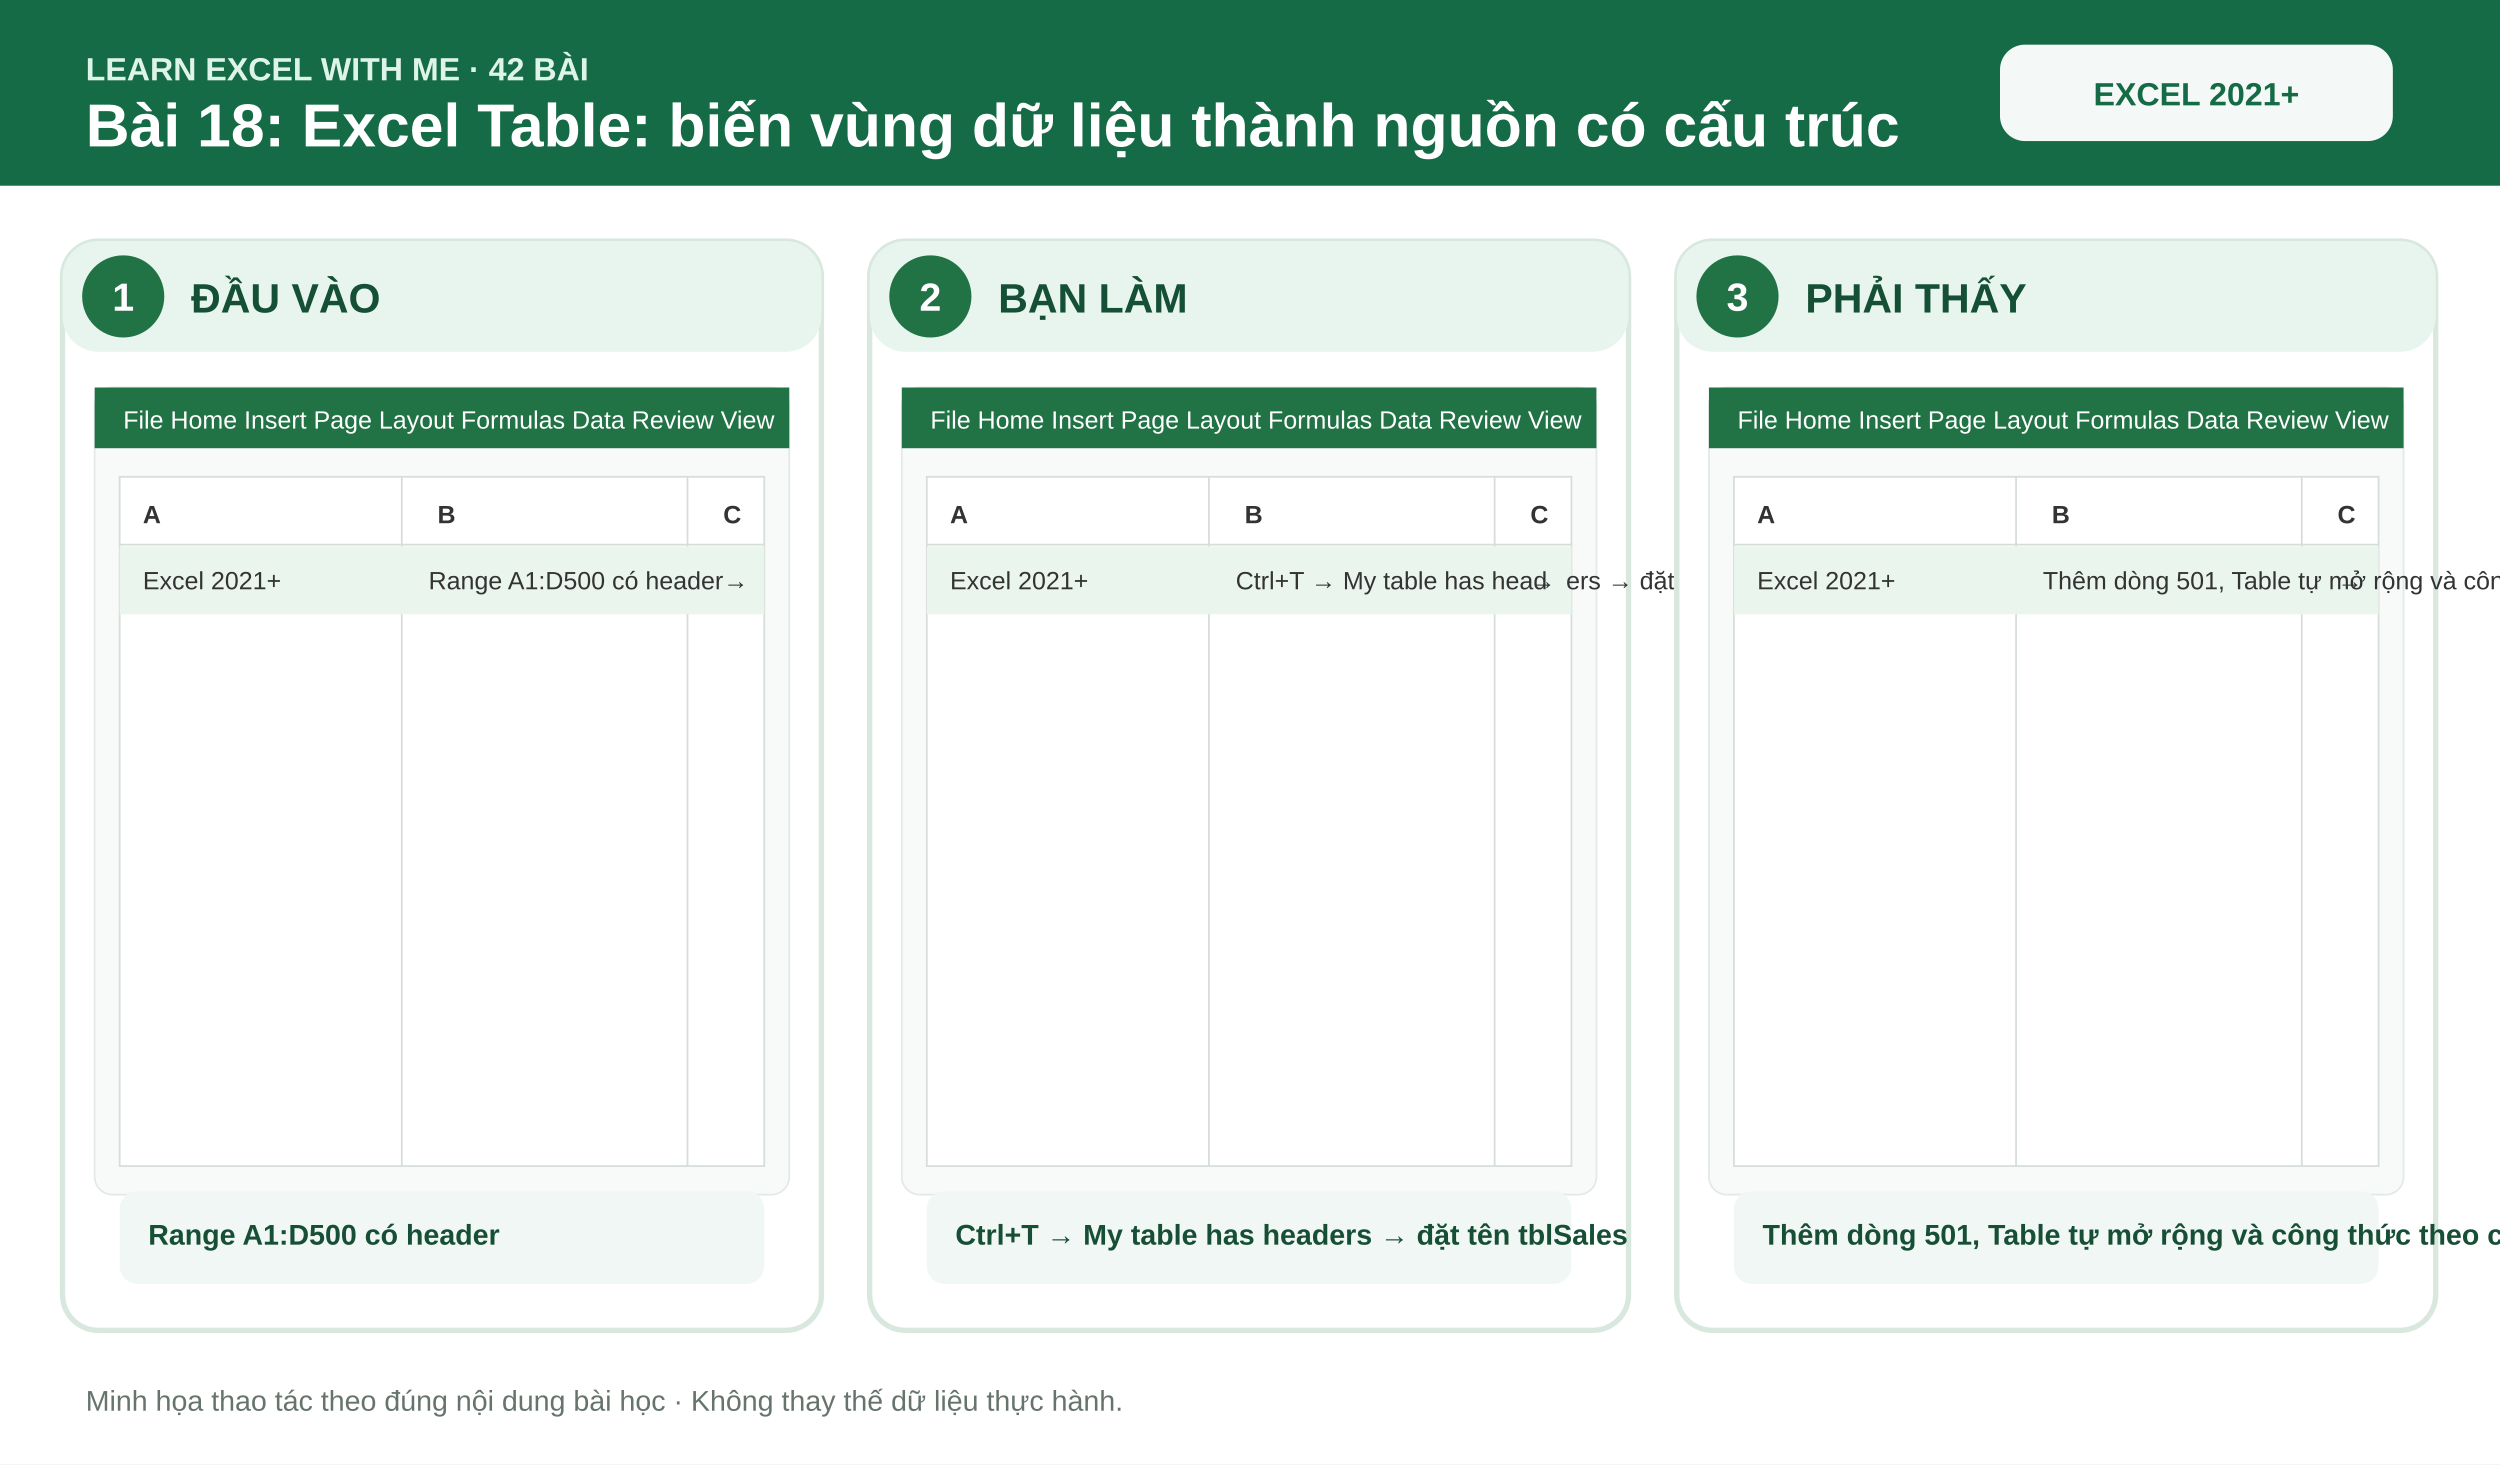
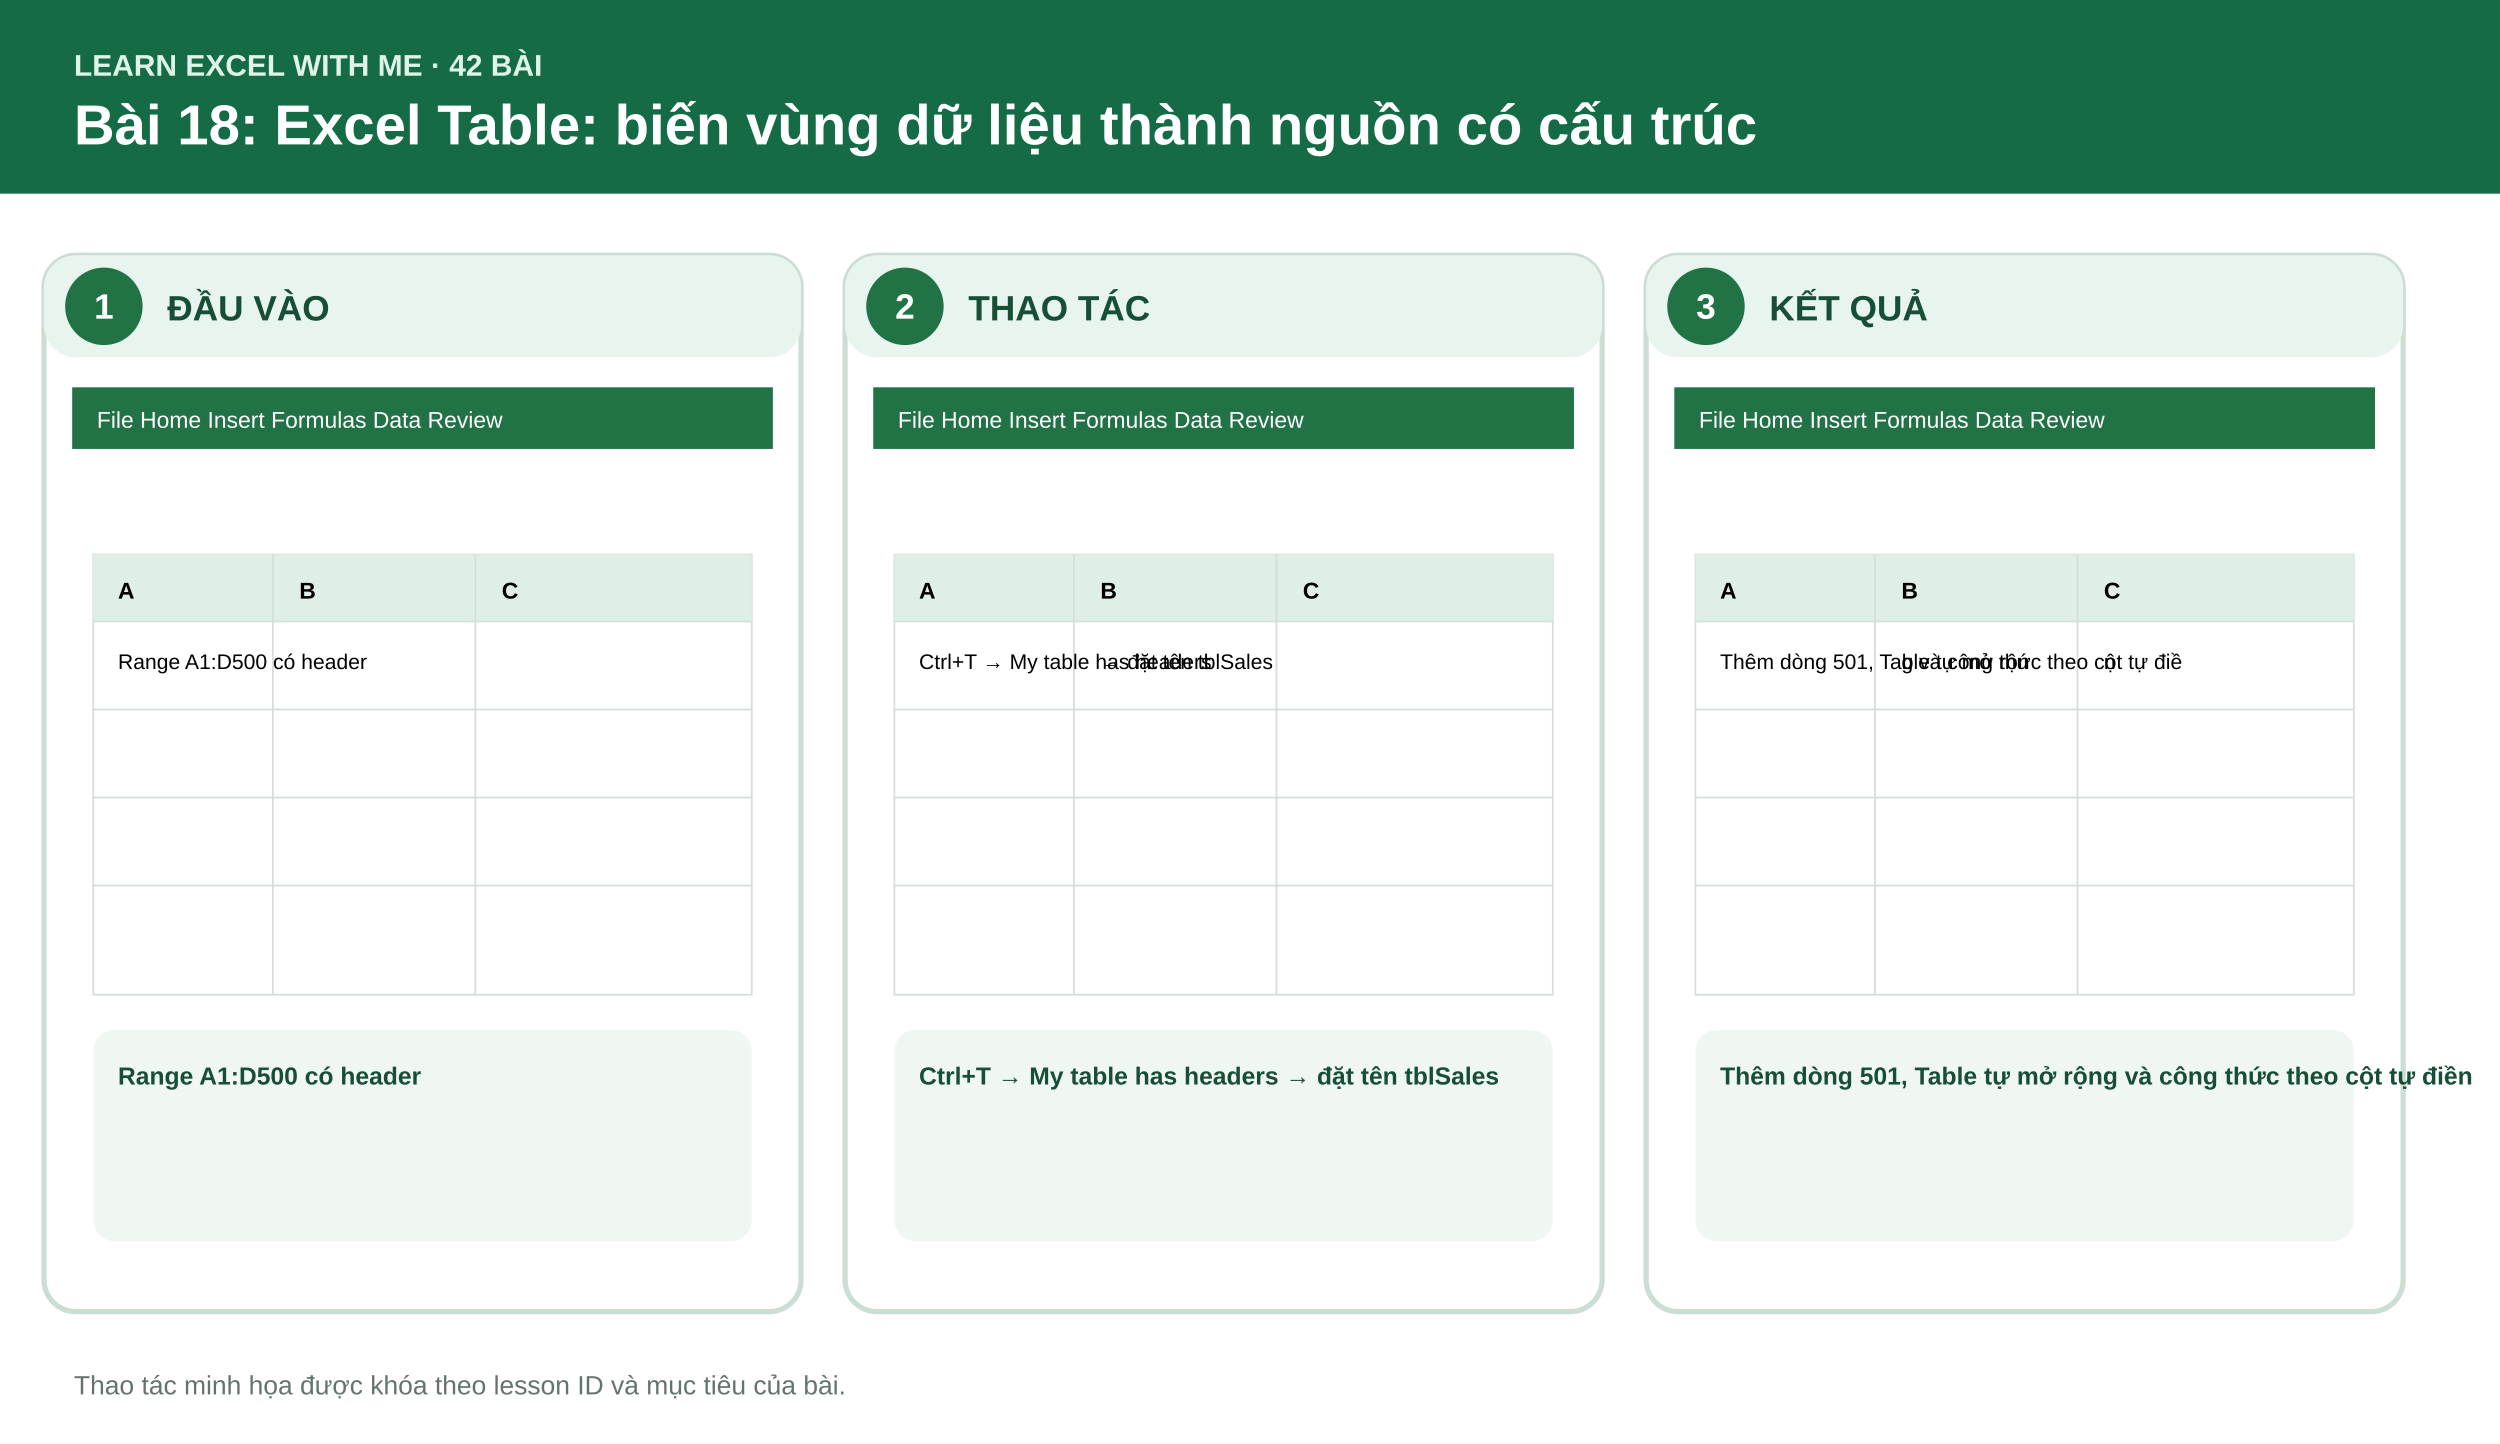
- <svg xmlns="http://www.w3.org/2000/svg" width="1400" height="820" viewBox="0 0 1400 820">
-   <rect width="1400" height="820" fill="#fff" />
-   <rect x="0" y="0" width="1400" height="104" fill="#146b45" />
-   <text x="48" y="45" font-family="Arial" font-size="18" font-weight="700" fill="#dff4e8">LEARN EXCEL WITH ME · 42 BÀI</text>
-   <text x="48" y="82" font-family="Arial" font-size="34" font-weight="700" fill="#fff">Bài 18: Excel Table: biến vùng dữ liệu thành nguồn có cấu trúc</text>
-   <rect x="1120" y="25" width="220" height="54" rx="14" fill="#fff" opacity=".95" />
-   <text x="1230" y="59" text-anchor="middle" font-family="Arial" font-size="18" font-weight="700" fill="#146b45">EXCEL 2021+</text>
-   <rect x="35" y="135" width="425" height="610" rx="20" fill="#fff" stroke="#d8e8df" stroke-width="3" />
-   <rect x="35" y="135" width="425" height="62" rx="20" fill="#e8f5ee" />
-   <circle cx="69" cy="166" r="23" fill="#217346" />
-   <text x="69" y="174" text-anchor="middle" font-family="Arial" font-size="22" font-weight="700" fill="#fff">1</text>
-   <text x="107" y="175" font-family="Arial" font-size="23" font-weight="700" fill="#154f35">ĐẦU VÀO</text>
-   <rect x="53" y="217" width="389" height="452" rx="10" fill="#f8faf9" stroke="#e3e9e6" />
-   <rect x="53" y="217" width="389" height="34" fill="#217346" />
-   <text x="69" y="240" font-family="Arial" font-size="14" fill="#fff">File  Home  Insert  Page Layout  Formulas  Data  Review  View</text>
-   <rect x="67" y="267" width="361" height="386" fill="#fff" stroke="#d7ddd9" />
-   <line x1="67" y1="305" x2="428" y2="305" stroke="#d7ddd9" />
-   <line x1="225" y1="267" x2="225" y2="653" stroke="#d7ddd9" />
-   <line x1="385" y1="267" x2="385" y2="653" stroke="#d7ddd9" />
-   <line x1="545" y1="267" x2="545" y2="653" stroke="#d7ddd9" />
-   <text x="80" y="293" font-family="Arial" font-size="14" font-weight="700" fill="#333">A</text>
-   <text x="245" y="293" font-family="Arial" font-size="14" font-weight="700" fill="#333">B</text>
-   <text x="405" y="293" font-family="Arial" font-size="14" font-weight="700" fill="#333">C</text>
-   <text x="565" y="293" font-family="Arial" font-size="14" font-weight="700" fill="#333">D</text>
-   <rect x="67" y="306" width="361" height="38" fill="#eaf5ee" />
-   <text x="80" y="330" font-family="Arial" font-size="14" fill="#333">Excel 2021+</text>
-   <text x="240" y="330" font-family="Arial" font-size="14" fill="#333">Range A1:D500 có header</text>
-   <text x="405" y="330" font-family="Arial" font-size="14" fill="#333">→</text>
-   <text x="425" y="330" font-family="Arial" font-size="14" fill="#333" />
-   <rect x="67" y="667" width="361" height="52" rx="10" fill="#f1f7f4" />
-   <text x="83" y="697" font-family="Arial" font-size="16" font-weight="700" fill="#174f36">Range A1:D500 có header</text>
-   <rect x="487" y="135" width="425" height="610" rx="20" fill="#fff" stroke="#d8e8df" stroke-width="3" />
-   <rect x="487" y="135" width="425" height="62" rx="20" fill="#e8f5ee" />
-   <circle cx="521" cy="166" r="23" fill="#217346" />
-   <text x="521" y="174" text-anchor="middle" font-family="Arial" font-size="22" font-weight="700" fill="#fff">2</text>
-   <text x="559" y="175" font-family="Arial" font-size="23" font-weight="700" fill="#154f35">BẠN LÀM</text>
-   <rect x="505" y="217" width="389" height="452" rx="10" fill="#f8faf9" stroke="#e3e9e6" />
-   <rect x="505" y="217" width="389" height="34" fill="#217346" />
-   <text x="521" y="240" font-family="Arial" font-size="14" fill="#fff">File  Home  Insert  Page Layout  Formulas  Data  Review  View</text>
-   <rect x="519" y="267" width="361" height="386" fill="#fff" stroke="#d7ddd9" />
-   <line x1="519" y1="305" x2="880" y2="305" stroke="#d7ddd9" />
-   <line x1="677" y1="267" x2="677" y2="653" stroke="#d7ddd9" />
-   <line x1="837" y1="267" x2="837" y2="653" stroke="#d7ddd9" />
-   <line x1="997" y1="267" x2="997" y2="653" stroke="#d7ddd9" />
-   <text x="532" y="293" font-family="Arial" font-size="14" font-weight="700" fill="#333">A</text>
-   <text x="697" y="293" font-family="Arial" font-size="14" font-weight="700" fill="#333">B</text>
-   <text x="857" y="293" font-family="Arial" font-size="14" font-weight="700" fill="#333">C</text>
-   <text x="1017" y="293" font-family="Arial" font-size="14" font-weight="700" fill="#333">D</text>
-   <rect x="519" y="306" width="361" height="38" fill="#eaf5ee" />
-   <text x="532" y="330" font-family="Arial" font-size="14" fill="#333">Excel 2021+</text>
-   <text x="692" y="330" font-family="Arial" font-size="14" fill="#333">Ctrl+T → My table has head</text>
-   <text x="857" y="330" font-family="Arial" font-size="14" fill="#333">→</text>
-   <text x="877" y="330" font-family="Arial" font-size="14" fill="#333">ers → đặt tên tblSales</text>
-   <rect x="519" y="667" width="361" height="52" rx="10" fill="#f1f7f4" />
-   <text x="535" y="697" font-family="Arial" font-size="16" font-weight="700" fill="#174f36">Ctrl+T → My table has headers → đặt tên tblSales</text>
-   <rect x="939" y="135" width="425" height="610" rx="20" fill="#fff" stroke="#d8e8df" stroke-width="3" />
-   <rect x="939" y="135" width="425" height="62" rx="20" fill="#e8f5ee" />
-   <circle cx="973" cy="166" r="23" fill="#217346" />
-   <text x="973" y="174" text-anchor="middle" font-family="Arial" font-size="22" font-weight="700" fill="#fff">3</text>
-   <text x="1011" y="175" font-family="Arial" font-size="23" font-weight="700" fill="#154f35">PHẢI THẤY</text>
-   <rect x="957" y="217" width="389" height="452" rx="10" fill="#f8faf9" stroke="#e3e9e6" />
-   <rect x="957" y="217" width="389" height="34" fill="#217346" />
-   <text x="973" y="240" font-family="Arial" font-size="14" fill="#fff">File  Home  Insert  Page Layout  Formulas  Data  Review  View</text>
-   <rect x="971" y="267" width="361" height="386" fill="#fff" stroke="#d7ddd9" />
-   <line x1="971" y1="305" x2="1332" y2="305" stroke="#d7ddd9" />
-   <line x1="1129" y1="267" x2="1129" y2="653" stroke="#d7ddd9" />
-   <line x1="1289" y1="267" x2="1289" y2="653" stroke="#d7ddd9" />
-   <line x1="1449" y1="267" x2="1449" y2="653" stroke="#d7ddd9" />
-   <text x="984" y="293" font-family="Arial" font-size="14" font-weight="700" fill="#333">A</text>
-   <text x="1149" y="293" font-family="Arial" font-size="14" font-weight="700" fill="#333">B</text>
-   <text x="1309" y="293" font-family="Arial" font-size="14" font-weight="700" fill="#333">C</text>
-   <text x="1469" y="293" font-family="Arial" font-size="14" font-weight="700" fill="#333">D</text>
-   <rect x="971" y="306" width="361" height="38" fill="#eaf5ee" />
-   <text x="984" y="330" font-family="Arial" font-size="14" fill="#333">Excel 2021+</text>
-   <text x="1144" y="330" font-family="Arial" font-size="14" fill="#333">Thêm dòng 501, Table tự mở</text>
-   <text x="1309" y="330" font-family="Arial" font-size="14" fill="#333">→</text>
-   <text x="1329" y="330" font-family="Arial" font-size="14" fill="#333"> rộng và công thức theo cộ</text>
-   <rect x="971" y="667" width="361" height="52" rx="10" fill="#f1f7f4" />
-   <text x="987" y="697" font-family="Arial" font-size="16" font-weight="700" fill="#174f36">Thêm dòng 501, Table tự mở rộng và công thức theo cột tự điền</text>
-   <text x="48" y="790" font-family="Arial" font-size="16" fill="#66746c">Minh họa thao tác theo đúng nội dung bài học · Không thay thế dữ liệu thực hành.</text>
+ <svg xmlns="http://www.w3.org/2000/svg" width="1420" height="820">
+   <rect width="1420" height="820" fill="#fff" />
+   <rect width="1420" height="110" fill="#146b45" />
+   <text x="42" y="43" font-family="Arial" font-size="17" font-weight="700" fill="#dff4e8">LEARN EXCEL WITH ME · 42 BÀI</text>
+   <text x="42" y="82" font-family="Arial" font-size="32" font-weight="700" fill="#fff">Bài 18: Excel Table: biến vùng dữ liệu thành nguồn có cấu trúc</text>
+   <g>
+     <rect x="25" y="145" width="430" height="600" rx="18" fill="#fff" stroke="#cbded4" stroke-width="3" />
+     <rect x="25" y="145" width="430" height="58" rx="18" fill="#e8f5ee" />
+     <circle cx="59" cy="174" r="22" fill="#217346" />
+     <text x="59" y="181" text-anchor="middle" font-family="Arial" font-size="20" font-weight="700" fill="#fff">1</text>
+     <text x="95" y="182" font-family="Arial" font-size="20" font-weight="700" fill="#174f36">ĐẦU VÀO</text>
+     <rect x="41" y="220" width="398" height="35" fill="#217346" />
+     <text x="55" y="243" font-family="Arial" font-size="13" fill="#fff">File  Home  Insert  Formulas  Data  Review</text>
+     <rect x="53" y="315" width="374" height="250" fill="#fff" stroke="#d6ded9" />
+     <rect x="53" y="315" width="374" height="38" fill="#dfeee7" />
+     <path d="M53 353h374M53 403h374M53 453h374M53 503h374M155 315v250M270 315v250" stroke="#d6ded9" />
+     <text x="67" y="340" font-family="Arial" font-size="13" font-weight="700">A</text>
+     <text x="170" y="340" font-family="Arial" font-size="13" font-weight="700">B</text>
+     <text x="285" y="340" font-family="Arial" font-size="13" font-weight="700">C</text>
+     <text x="67" y="380" font-family="Arial" font-size="12">Range A1:D500 có header</text>
+     <text x="170" y="380" font-family="Arial" font-size="12" />
+     <text x="285" y="380" font-family="Arial" font-size="12" />
+     <rect x="53" y="585" width="374" height="120" rx="12" fill="#f0f7f3" />
+     <text x="67" y="616" font-family="Arial" font-size="14" font-weight="700" fill="#174f36">Range A1:D500 có header</text>
+   </g>
+   <g>
+     <rect x="480" y="145" width="430" height="600" rx="18" fill="#fff" stroke="#cbded4" stroke-width="3" />
+     <rect x="480" y="145" width="430" height="58" rx="18" fill="#e8f5ee" />
+     <circle cx="514" cy="174" r="22" fill="#217346" />
+     <text x="514" y="181" text-anchor="middle" font-family="Arial" font-size="20" font-weight="700" fill="#fff">2</text>
+     <text x="550" y="182" font-family="Arial" font-size="20" font-weight="700" fill="#174f36">THAO TÁC</text>
+     <rect x="496" y="220" width="398" height="35" fill="#217346" />
+     <text x="510" y="243" font-family="Arial" font-size="13" fill="#fff">File  Home  Insert  Formulas  Data  Review</text>
+     <rect x="508" y="315" width="374" height="250" fill="#fff" stroke="#d6ded9" />
+     <rect x="508" y="315" width="374" height="38" fill="#dfeee7" />
+     <path d="M508 353h374M508 403h374M508 453h374M508 503h374M610 315v250M725 315v250" stroke="#d6ded9" />
+     <text x="522" y="340" font-family="Arial" font-size="13" font-weight="700">A</text>
+     <text x="625" y="340" font-family="Arial" font-size="13" font-weight="700">B</text>
+     <text x="740" y="340" font-family="Arial" font-size="13" font-weight="700">C</text>
+     <text x="522" y="380" font-family="Arial" font-size="12">Ctrl+T → My table has headers </text>
+     <text x="625" y="380" font-family="Arial" font-size="12">→ đặt tên tblSales</text>
+     <text x="740" y="380" font-family="Arial" font-size="12" />
+     <rect x="508" y="585" width="374" height="120" rx="12" fill="#f0f7f3" />
+     <text x="522" y="616" font-family="Arial" font-size="14" font-weight="700" fill="#174f36">Ctrl+T → My table has headers → đặt tên tblSales</text>
+   </g>
+   <g>
+     <rect x="935" y="145" width="430" height="600" rx="18" fill="#fff" stroke="#cbded4" stroke-width="3" />
+     <rect x="935" y="145" width="430" height="58" rx="18" fill="#e8f5ee" />
+     <circle cx="969" cy="174" r="22" fill="#217346" />
+     <text x="969" y="181" text-anchor="middle" font-family="Arial" font-size="20" font-weight="700" fill="#fff">3</text>
+     <text x="1005" y="182" font-family="Arial" font-size="20" font-weight="700" fill="#174f36">KẾT QUẢ</text>
+     <rect x="951" y="220" width="398" height="35" fill="#217346" />
+     <text x="965" y="243" font-family="Arial" font-size="13" fill="#fff">File  Home  Insert  Formulas  Data  Review</text>
+     <rect x="963" y="315" width="374" height="250" fill="#fff" stroke="#d6ded9" />
+     <rect x="963" y="315" width="374" height="38" fill="#dfeee7" />
+     <path d="M963 353h374M963 403h374M963 453h374M963 503h374M1065 315v250M1180 315v250" stroke="#d6ded9" />
+     <text x="977" y="340" font-family="Arial" font-size="13" font-weight="700">A</text>
+     <text x="1080" y="340" font-family="Arial" font-size="13" font-weight="700">B</text>
+     <text x="1195" y="340" font-family="Arial" font-size="13" font-weight="700">C</text>
+     <text x="977" y="380" font-family="Arial" font-size="12">Thêm dòng 501, Table tự mở rộn</text>
+     <text x="1080" y="380" font-family="Arial" font-size="12">g và công thức theo cột tự điề</text>
+     <text x="1195" y="380" font-family="Arial" font-size="12">n</text>
+     <rect x="963" y="585" width="374" height="120" rx="12" fill="#f0f7f3" />
+     <text x="977" y="616" font-family="Arial" font-size="14" font-weight="700" fill="#174f36">Thêm dòng 501, Table tự mở rộng và công thức theo cột tự điền</text>
+   </g>
+   <text x="42" y="792" font-family="Arial" font-size="15" fill="#64736b">Thao tác minh họa được khóa theo lesson ID và mục tiêu của bài.</text>
</svg>
